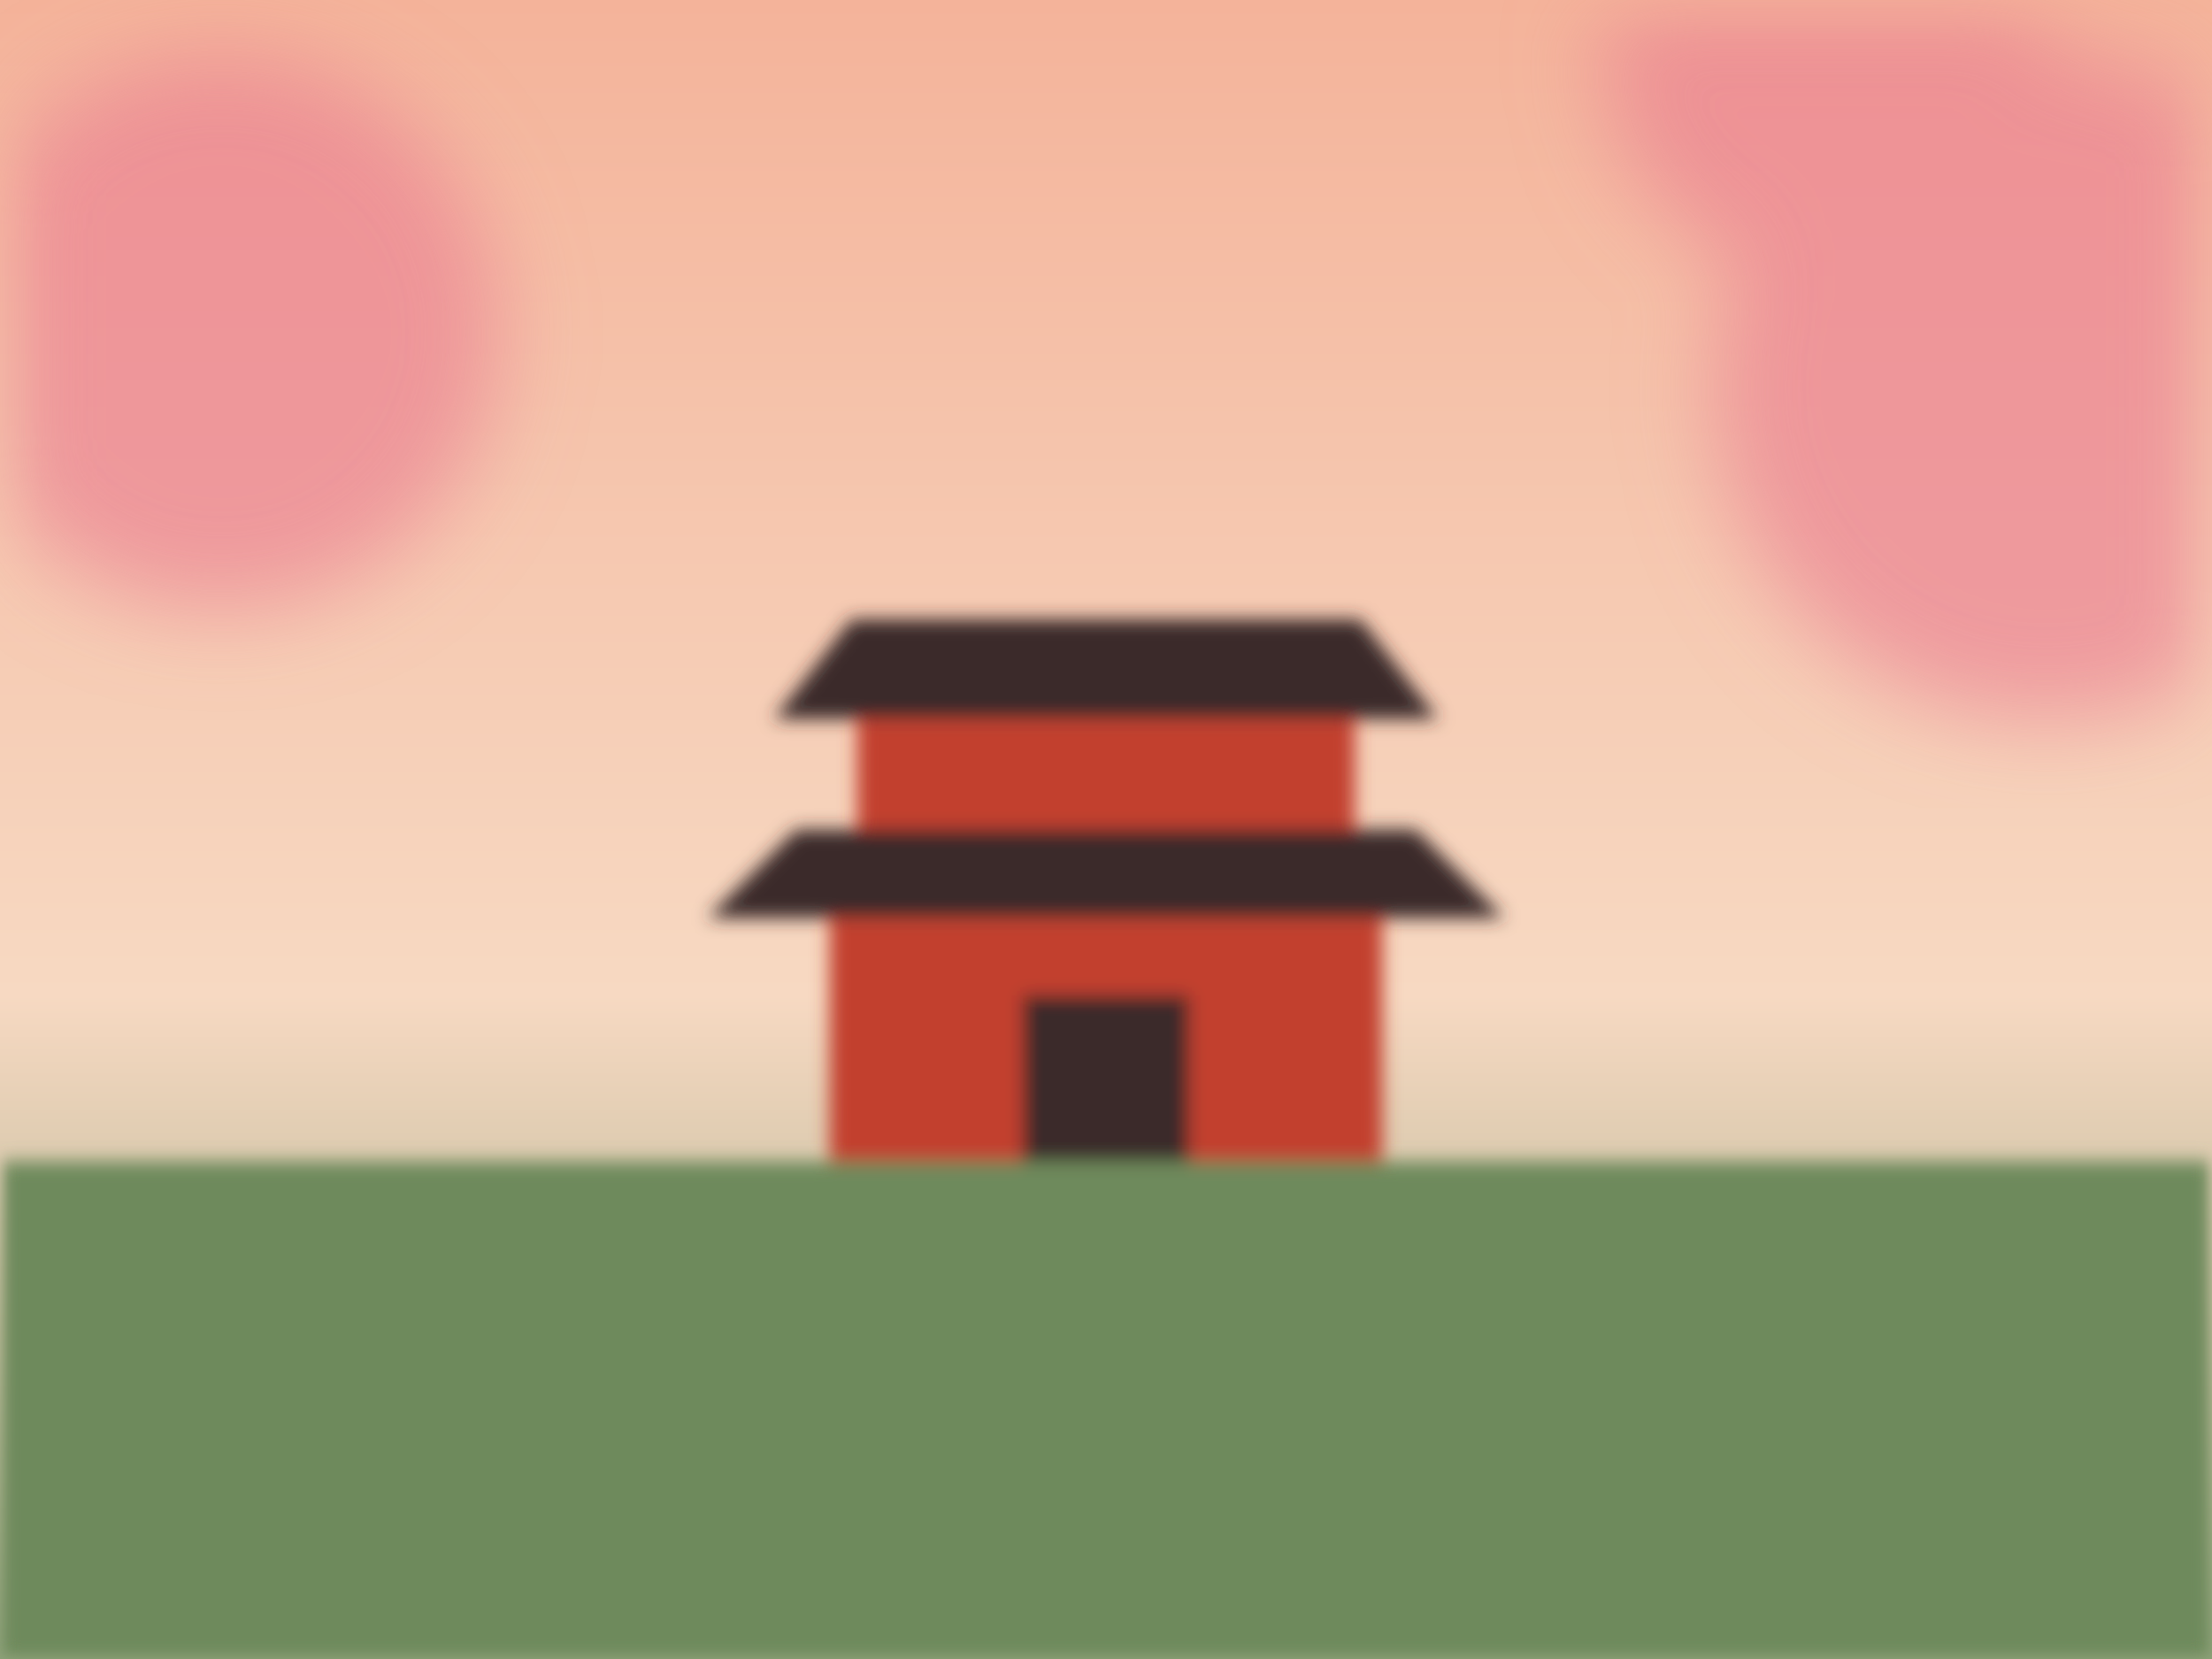
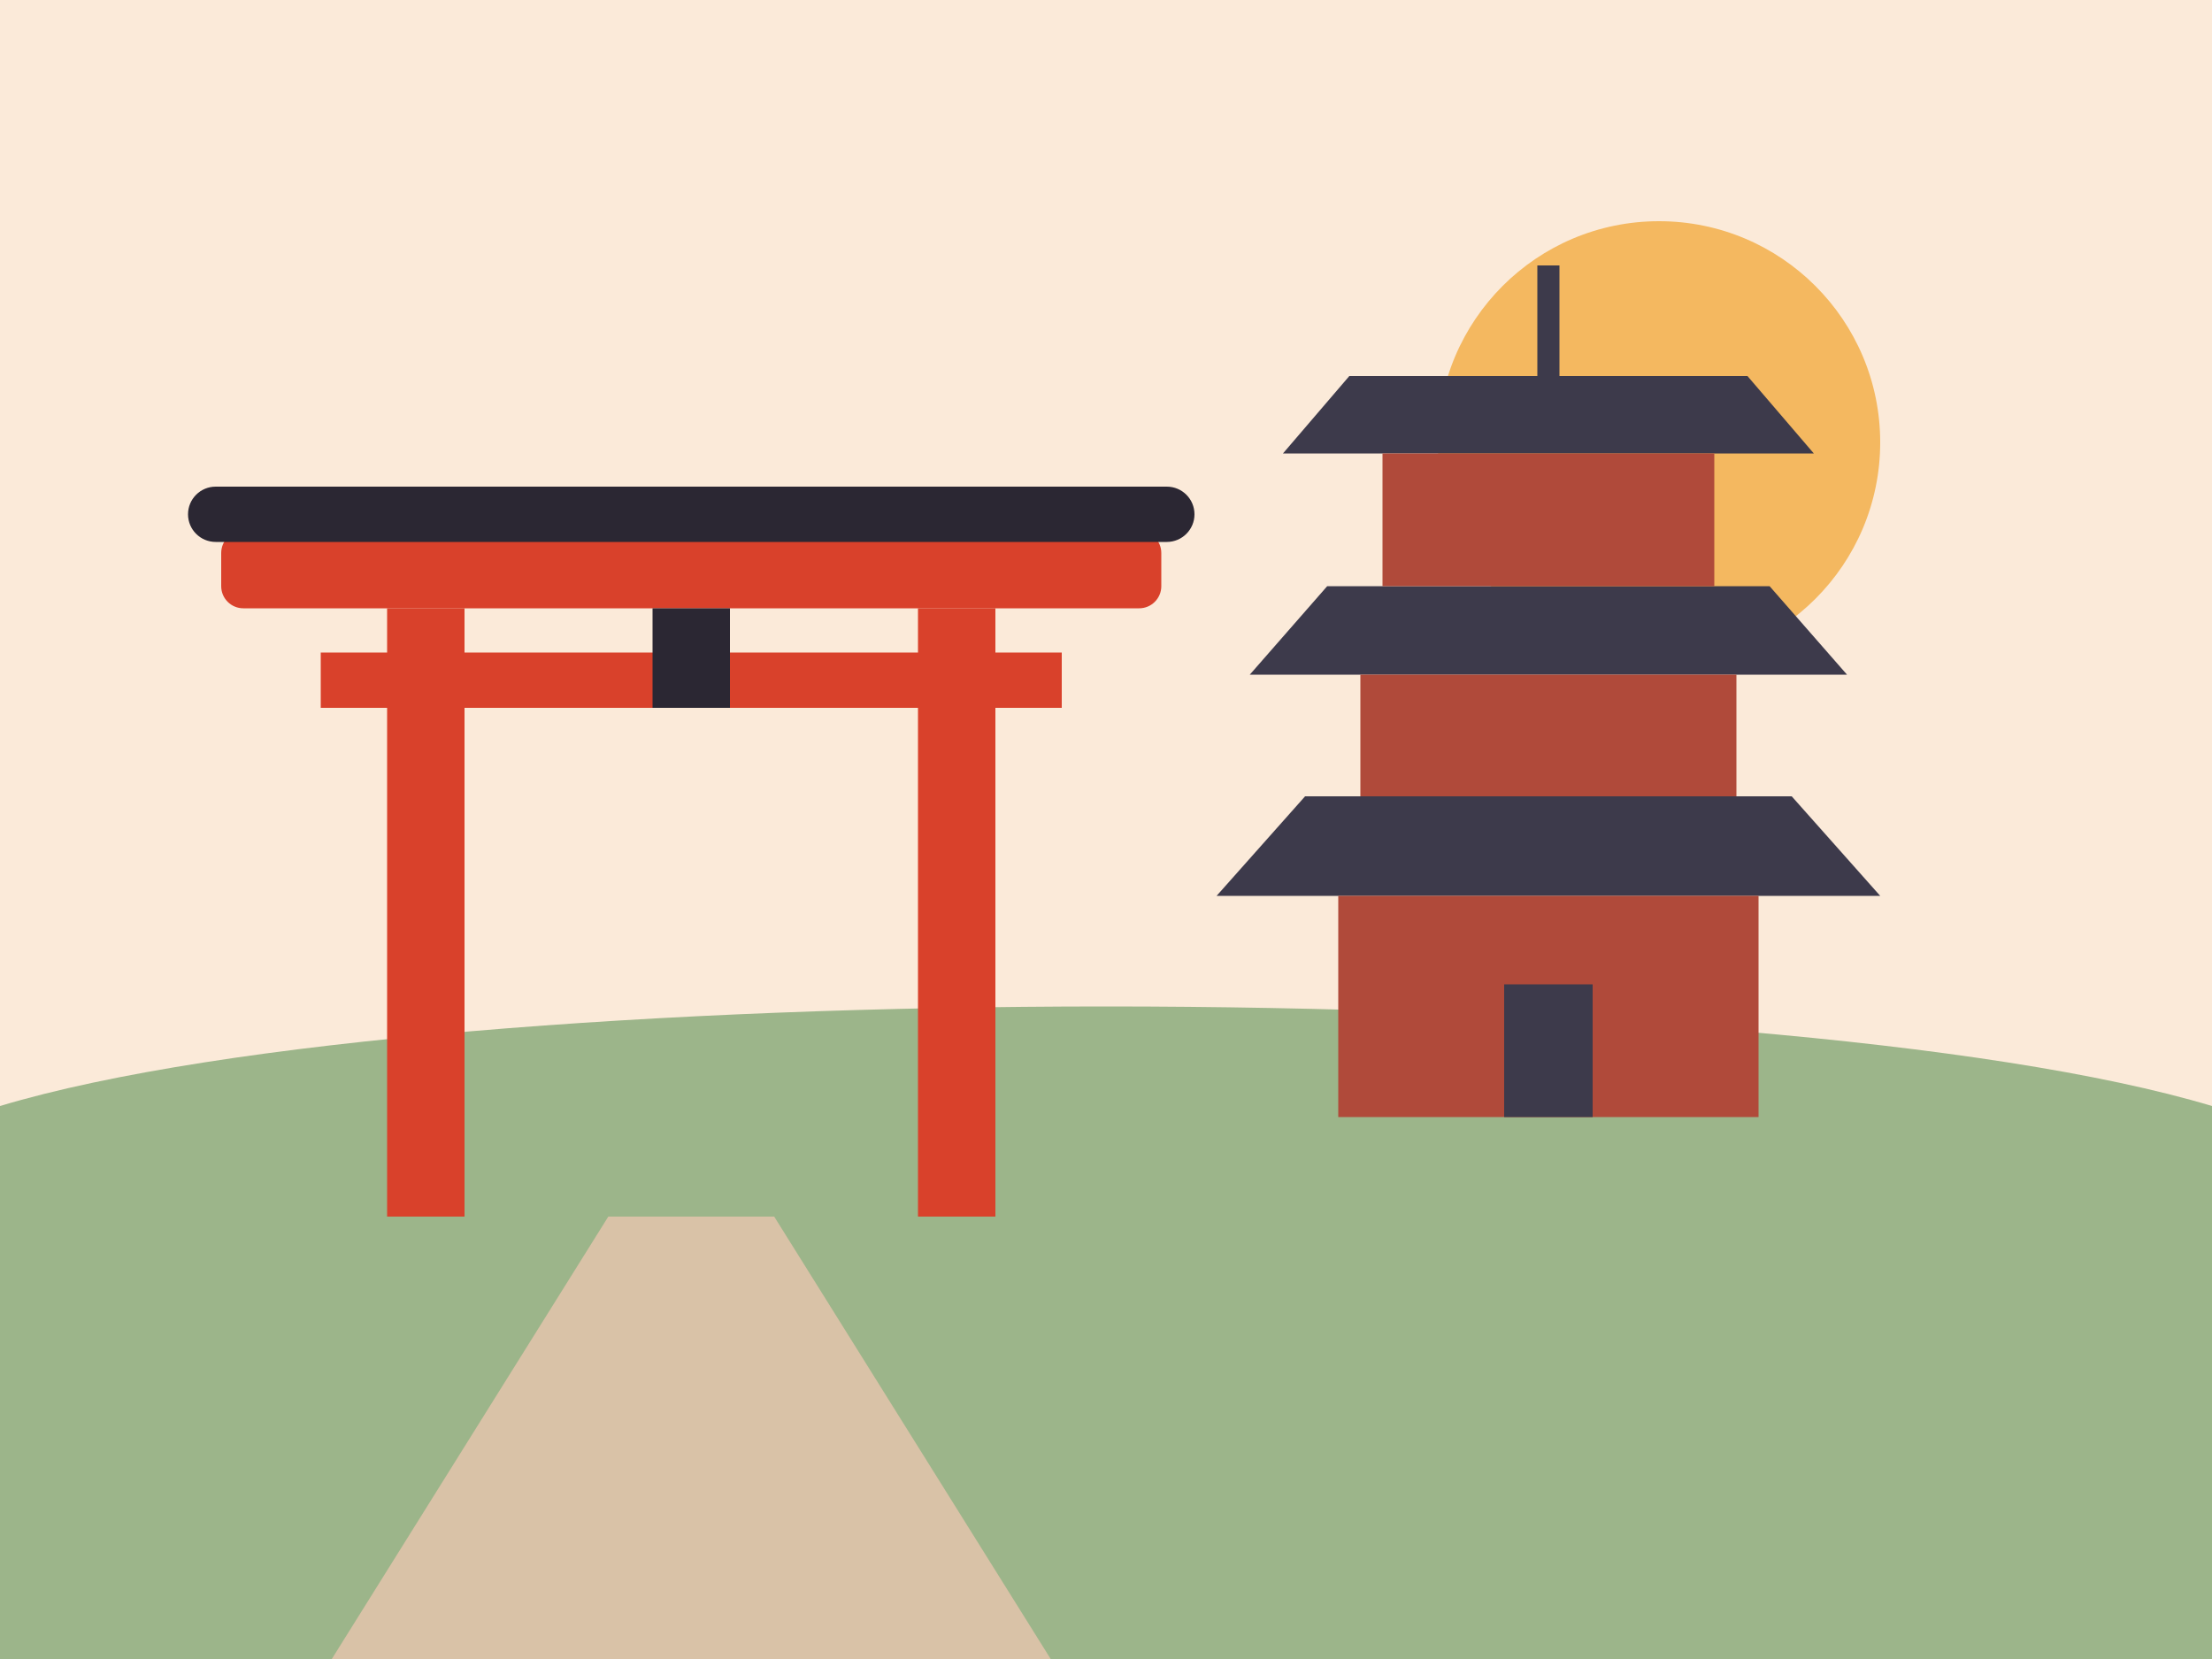
<svg xmlns="http://www.w3.org/2000/svg" viewBox="0 0 400 300" preserveAspectRatio="xMidYMid slice">
-   <defs>
-     <linearGradient id="g9_5" x1="0" y1="0" x2="0" y2="1">
-       <stop offset="0" stop-color="#F4B39A" />
-       <stop offset=".6" stop-color="#F7D9C2" />
-       <stop offset="1" stop-color="#8FA27A" />
-     </linearGradient>
-     <filter id="f9_5">
-       <feGaussianBlur stdDeviation="1.6" />
-     </filter>
-     <filter id="f9b_5">
-       <feGaussianBlur stdDeviation="8" />
-     </filter>
-   </defs>
-   <rect width="400" height="300" fill="url(#g9_5)" />
-   <g fill="#E9798F" opacity=".6" filter="url(#f9b_5)">
-     <circle cx="40" cy="60" r="50" />
-     <circle cx="370" cy="70" r="60" />
-     <circle cx="330" cy="10" r="40" />
+   <rect width="400" height="300" fill="#FBEAD9" />
+   <circle cx="300" cy="80" r="40" fill="#F4B860" />
+   <path d="M0 200c80-24 320-24 400 0v100H0z" fill="#9CB58A" />
+   <g fill="#3D3A4B">
+     <path d="M232 82h96l-12-14h-72z" />
+     <path d="M226 122h108l-14-16h-80z" />
+     <path d="M220 162h120l-16-18h-88z" />
  </g>
-   <g filter="url(#f9_5)">
-     <path d="M140 130h120l-14-18H154z" fill="#3A2A2A" />
-     <rect x="155" y="130" width="90" height="34" fill="#C2402F" />
-     <path d="M128 166h144l-16-16H144z" fill="#3A2A2A" />
-     <rect x="150" y="166" width="100" height="44" fill="#C2402F" />
-     <rect x="185" y="180" width="30" height="30" fill="#3A2A2A" />
-     <path d="M0 210h400v90H0z" fill="#6E8A5C" />
+   <g fill="#B04A3A">
+     <rect x="250" y="82" width="60" height="24" />
+     <rect x="246" y="122" width="68" height="22" />
+     <rect x="242" y="162" width="76" height="40" />
  </g>
+   <rect x="278" y="48" width="4" height="22" fill="#3D3A4B" />
+   <rect x="272" y="178" width="16" height="24" fill="#3D3A4B" />
+   <g fill="#D9412B">
+     <rect x="40" y="96" width="170" height="14" rx="4" />
+     <rect x="58" y="118" width="134" height="10" />
+     <rect x="70" y="110" width="14" height="110" />
+     <rect x="166" y="110" width="14" height="110" />
+   </g>
+   <rect x="34" y="88" width="182" height="10" rx="5" fill="#2B2733" />
+   <rect x="118" y="110" width="14" height="18" fill="#2B2733" />
+   <path d="M60 300 110 220h30l50 80z" fill="#D9C2A7" />
</svg>
